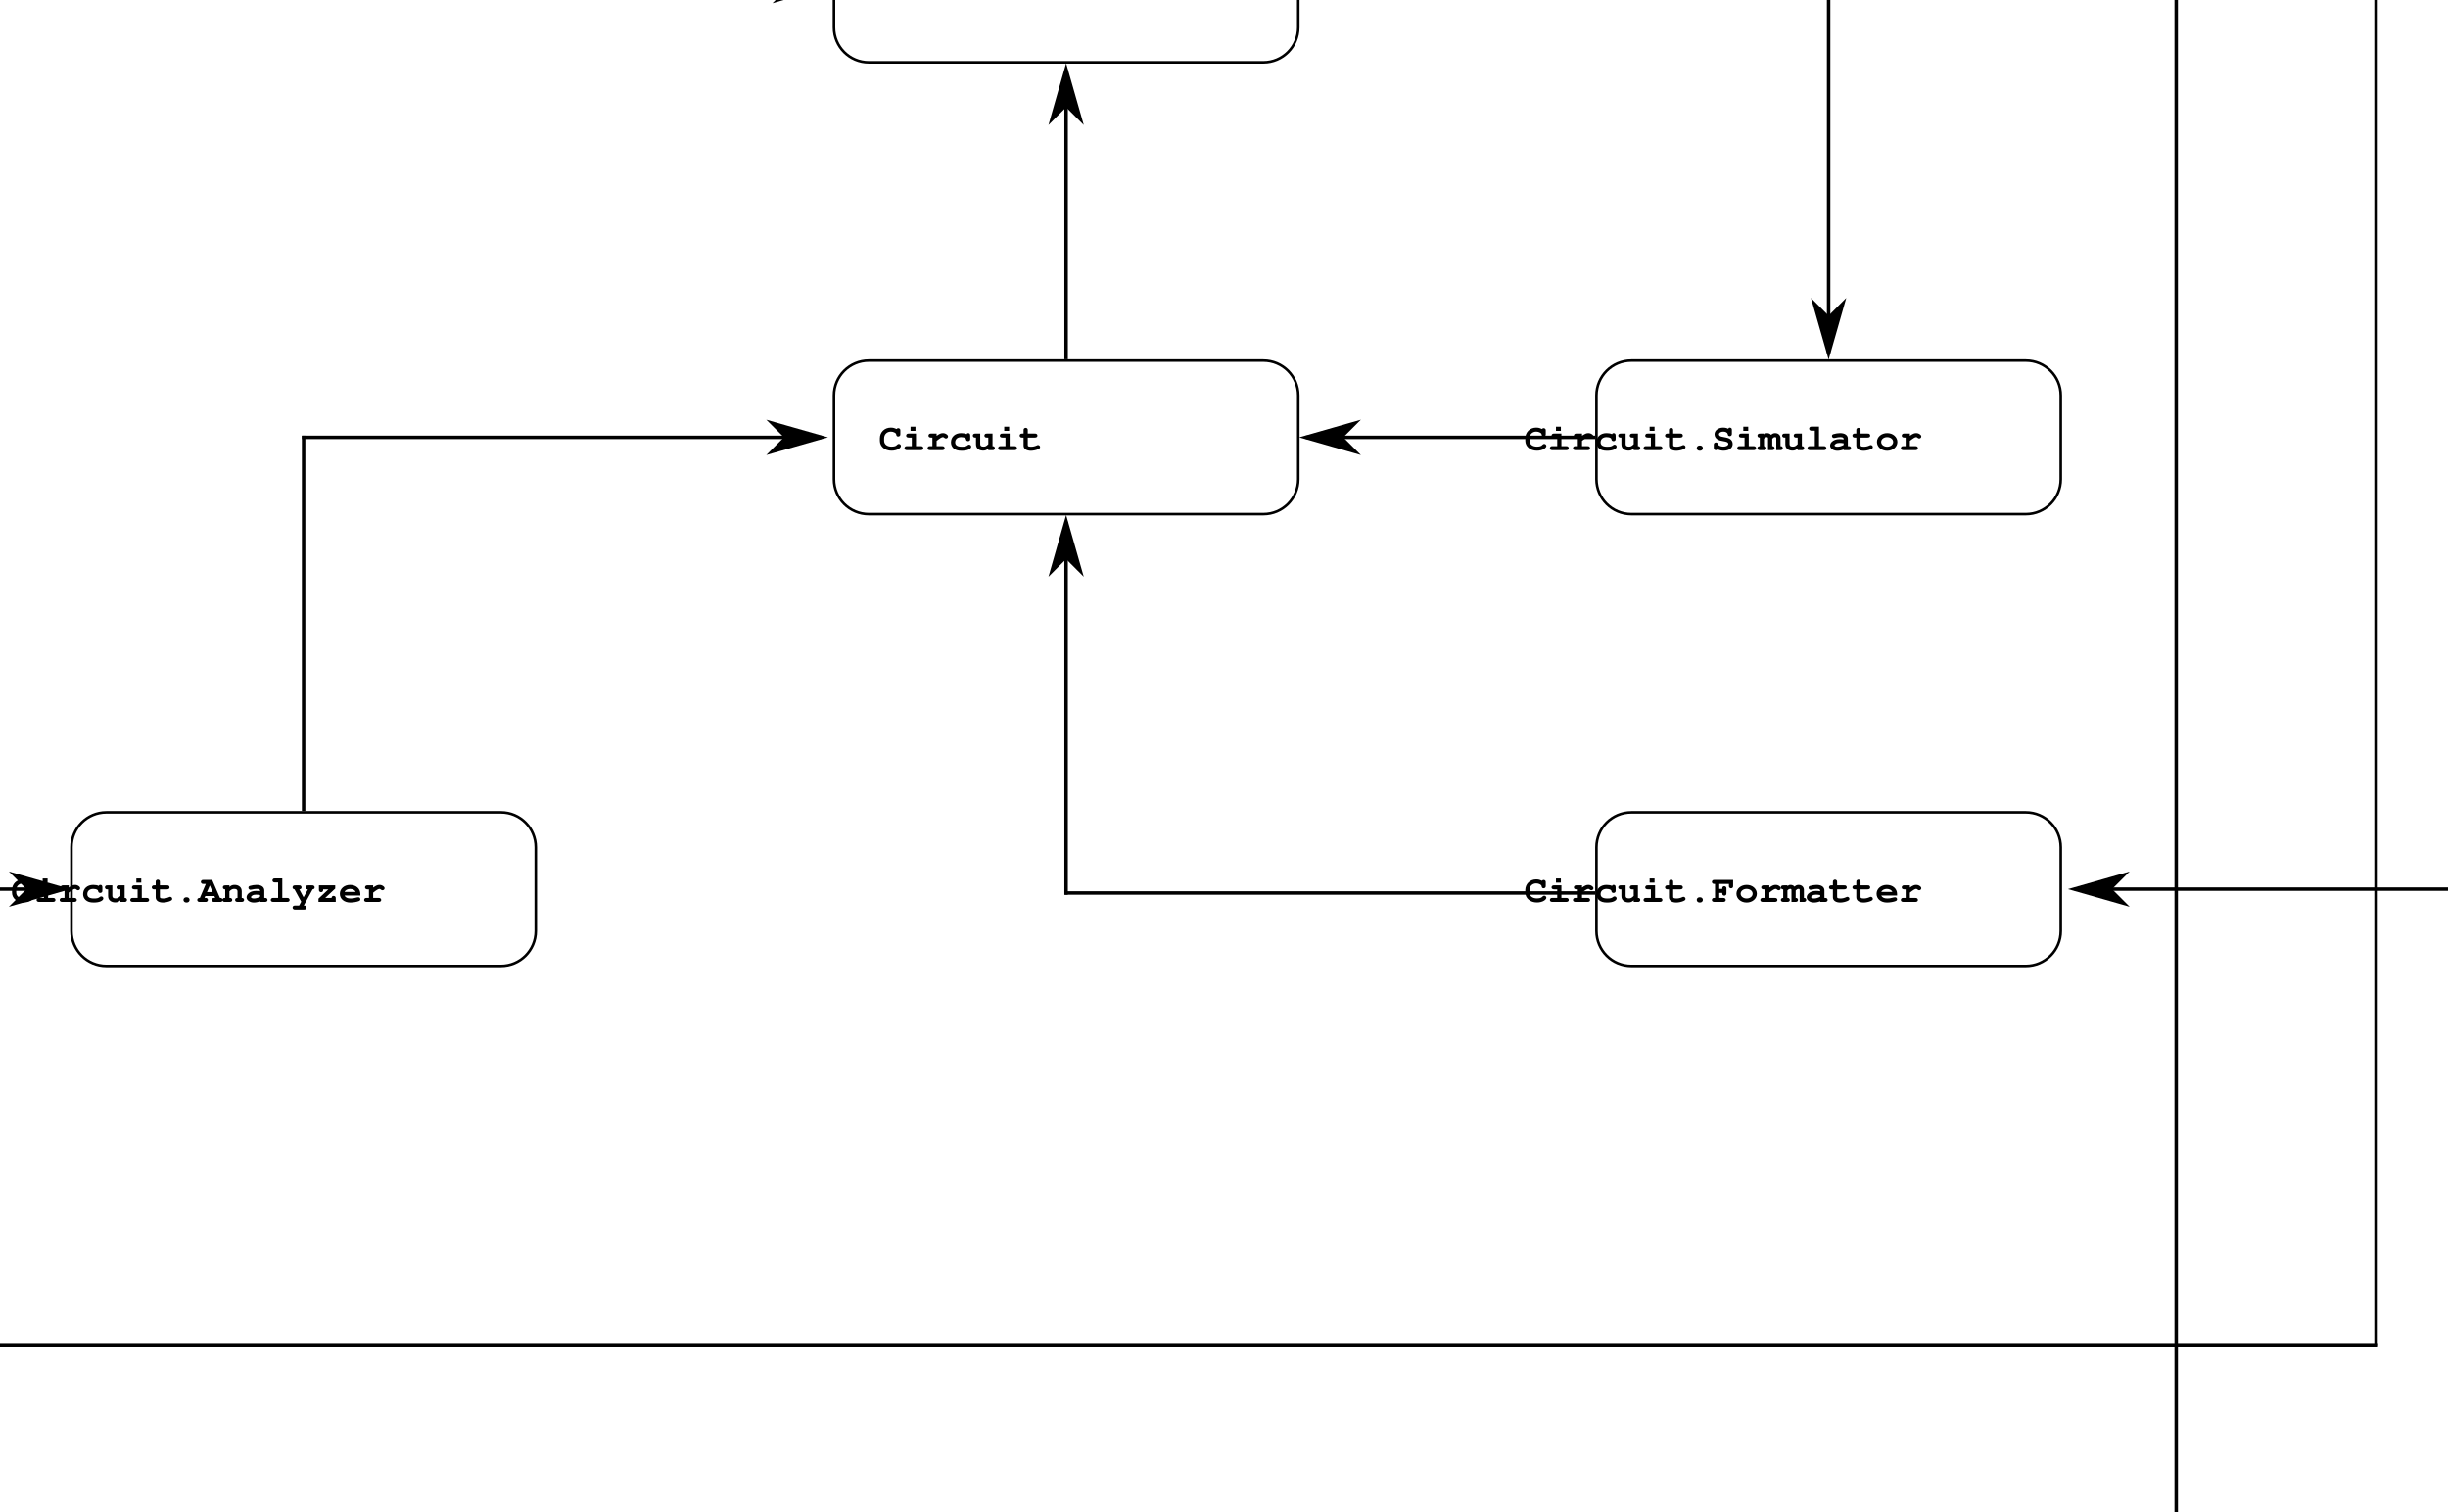
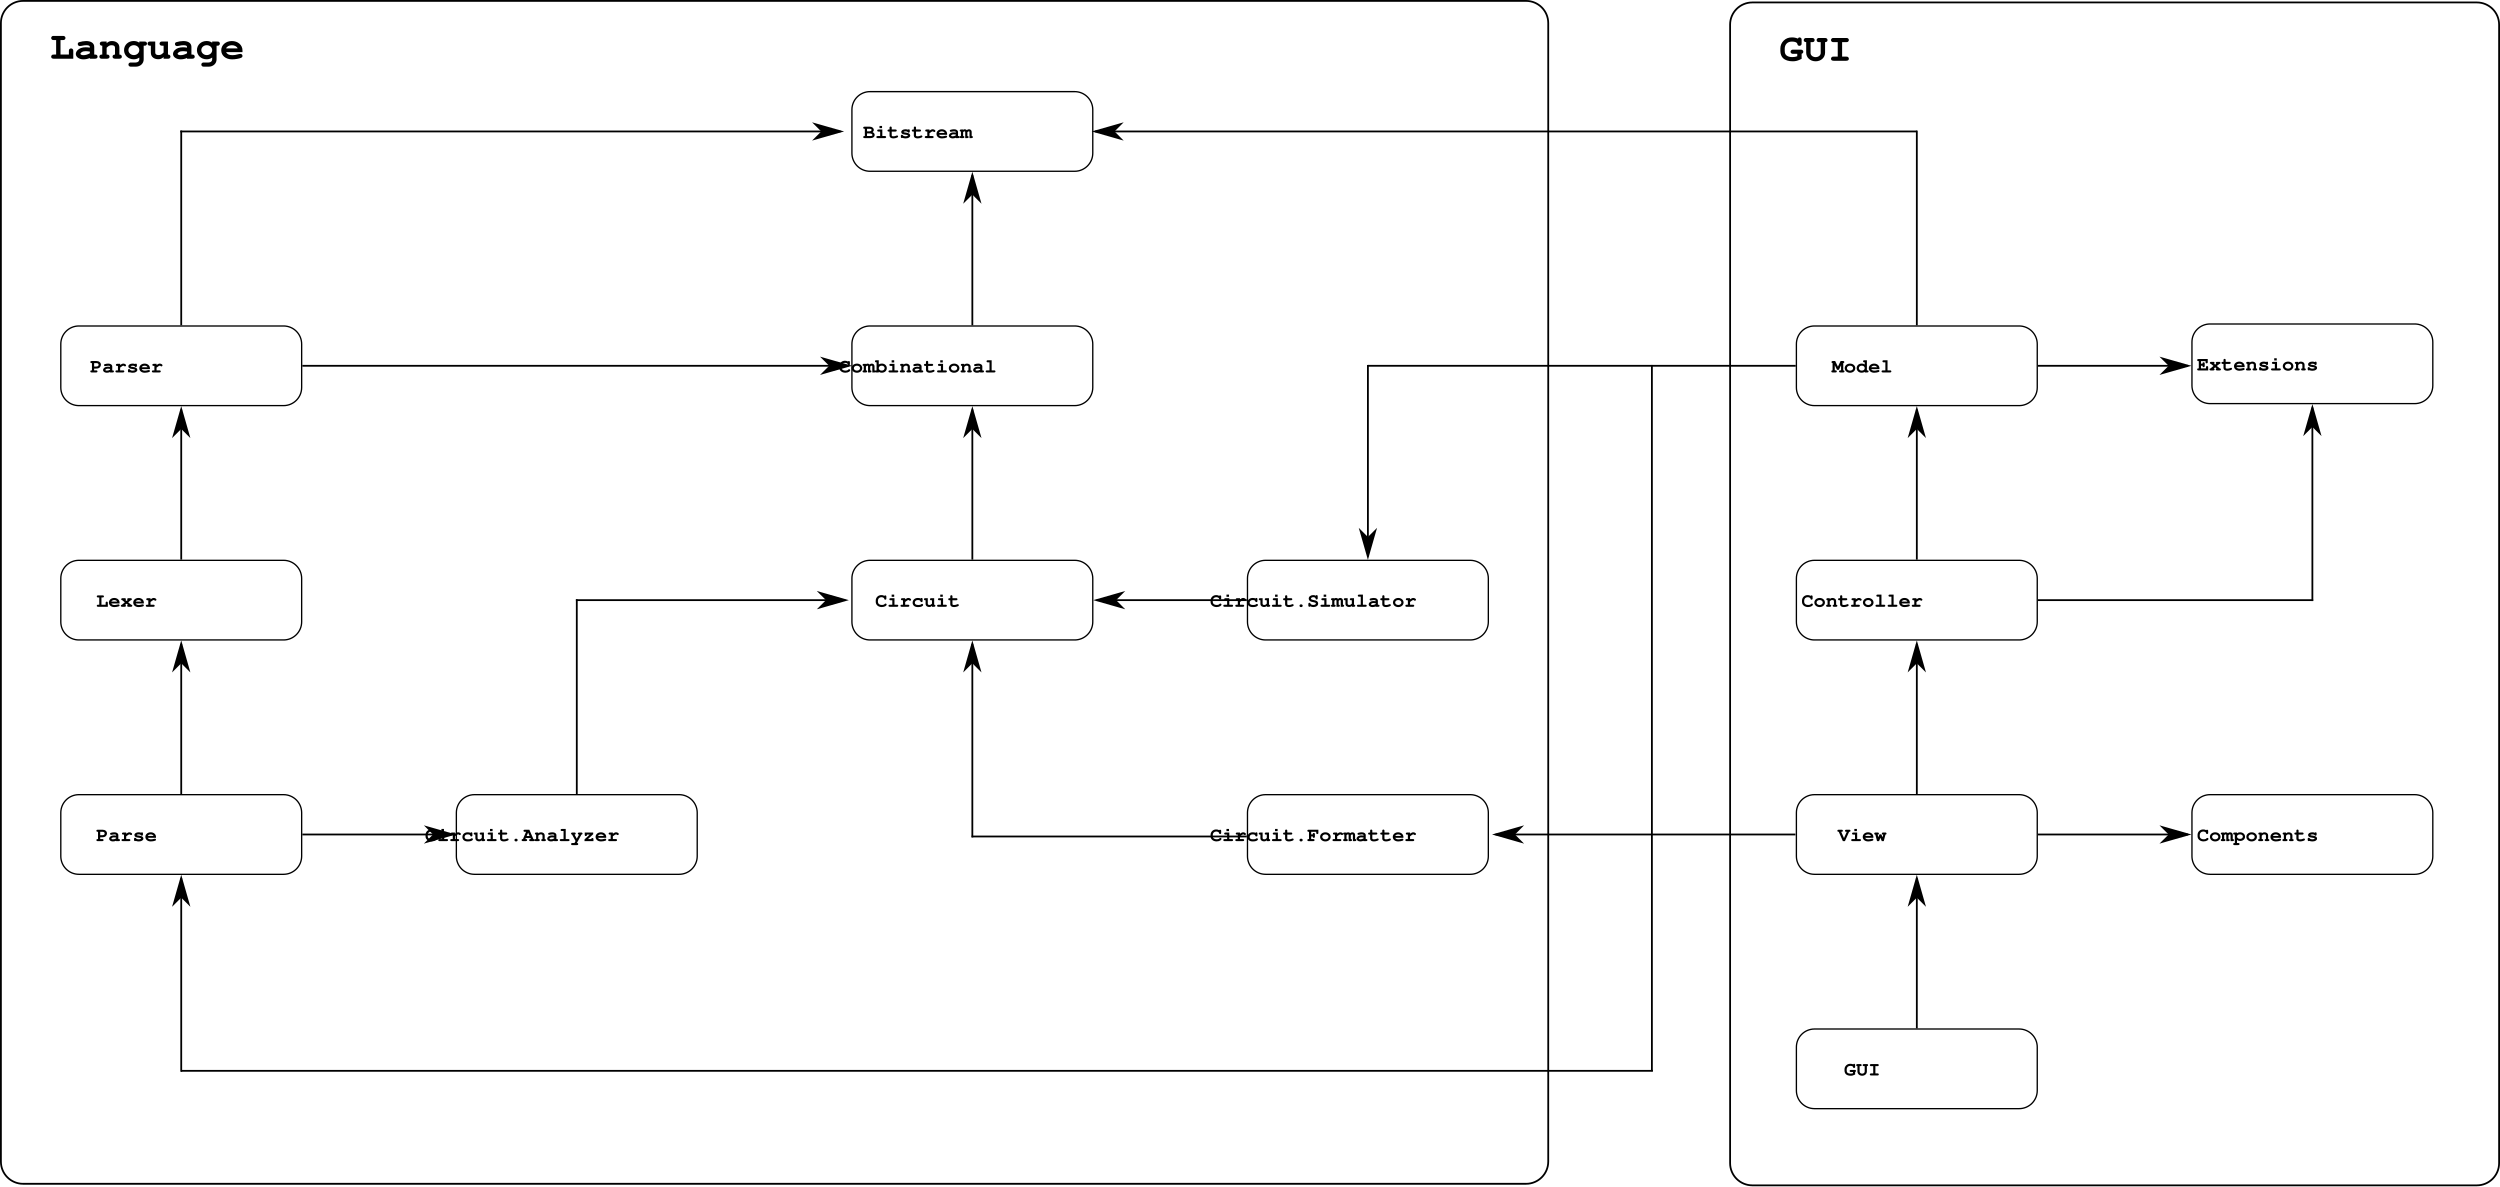
- <svg xmlns="http://www.w3.org/2000/svg" width="309.787mm" height="191.254mm" viewBox="0 0 1097.672 677.671" id="svg2" version="1.1">
+ <svg xmlns="http://www.w3.org/2000/svg" width="609.85mm" height="289.373mm" viewBox="0 0 2160.884 1025.337" id="svg2" version="1.1">
  <defs id="defs4">
    <marker orient="auto" refY="0" refX="0" id="marker14777" style="overflow:visible">
      <path id="path14779" d="M 0,0 5,-5 -12.5,0 5,5 0,0 Z" style="fill:#000000;fill-opacity:1;fill-rule:evenodd;stroke:#000000;stroke-width:1pt;stroke-opacity:1" transform="matrix(-0.8,0,0,-0.8,-10,0)" />
    </marker>
    <marker style="overflow:visible" id="marker14361" refX="0" refY="0" orient="auto">
      <path transform="matrix(-0.8,0,0,-0.8,-10,0)" style="fill:#000000;fill-opacity:1;fill-rule:evenodd;stroke:#000000;stroke-width:1pt;stroke-opacity:1" d="M 0,0 5,-5 -12.5,0 5,5 0,0 Z" id="path14363" />
    </marker>
    <marker style="overflow:visible" id="marker13727" refX="0" refY="0" orient="auto">
      <path transform="matrix(-0.8,0,0,-0.8,-10,0)" style="fill:#000000;fill-opacity:1;fill-rule:evenodd;stroke:#000000;stroke-width:1pt;stroke-opacity:1" d="M 0,0 5,-5 -12.5,0 5,5 0,0 Z" id="path13729" />
    </marker>
    <marker orient="auto" refY="0" refX="0" id="marker13368" style="overflow:visible">
      <path id="path13370" d="M 0,0 5,-5 -12.5,0 5,5 0,0 Z" style="fill:#000000;fill-opacity:1;fill-rule:evenodd;stroke:#000000;stroke-width:1pt;stroke-opacity:1" transform="matrix(-0.8,0,0,-0.8,-10,0)" />
    </marker>
    <marker style="overflow:visible" id="marker13120" refX="0" refY="0" orient="auto">
      <path transform="matrix(-0.8,0,0,-0.8,-10,0)" style="fill:#000000;fill-opacity:1;fill-rule:evenodd;stroke:#000000;stroke-width:1pt;stroke-opacity:1" d="M 0,0 5,-5 -12.5,0 5,5 0,0 Z" id="path13122" />
    </marker>
    <marker orient="auto" refY="0" refX="0" id="marker12654" style="overflow:visible">
      <path id="path12656" d="M 0,0 5,-5 -12.5,0 5,5 0,0 Z" style="fill:#000000;fill-opacity:1;fill-rule:evenodd;stroke:#000000;stroke-width:1pt;stroke-opacity:1" transform="matrix(-0.8,0,0,-0.8,-10,0)" />
    </marker>
    <marker style="overflow:visible" id="marker12146" refX="0" refY="0" orient="auto">
      <path transform="matrix(-0.8,0,0,-0.8,-10,0)" style="fill:#000000;fill-opacity:1;fill-rule:evenodd;stroke:#000000;stroke-width:1pt;stroke-opacity:1" d="M 0,0 5,-5 -12.5,0 5,5 0,0 Z" id="path12148" />
    </marker>
    <marker style="overflow:visible" id="marker11902" refX="0" refY="0" orient="auto">
      <path transform="matrix(-0.8,0,0,-0.8,-10,0)" style="fill:#000000;fill-opacity:1;fill-rule:evenodd;stroke:#000000;stroke-width:1pt;stroke-opacity:1" d="M 0,0 5,-5 -12.5,0 5,5 0,0 Z" id="path11904" />
    </marker>
    <marker style="overflow:visible" id="marker11672" refX="0" refY="0" orient="auto">
      <path transform="matrix(-0.8,0,0,-0.8,-10,0)" style="fill:#000000;fill-opacity:1;fill-rule:evenodd;stroke:#000000;stroke-width:1pt;stroke-opacity:1" d="M 0,0 5,-5 -12.5,0 5,5 0,0 Z" id="path11674" />
    </marker>
    <marker style="overflow:visible" id="marker11255" refX="0" refY="0" orient="auto">
      <path transform="matrix(-0.8,0,0,-0.8,-10,0)" style="fill:#000000;fill-opacity:1;fill-rule:evenodd;stroke:#000000;stroke-width:1pt;stroke-opacity:1" d="M 0,0 5,-5 -12.5,0 5,5 0,0 Z" id="path11257" />
    </marker>
    <marker style="overflow:visible" id="marker10701" refX="0" refY="0" orient="auto">
      <path transform="matrix(-0.8,0,0,-0.8,-10,0)" style="fill:#000000;fill-opacity:1;fill-rule:evenodd;stroke:#000000;stroke-width:1pt;stroke-opacity:1" d="M 0,0 5,-5 -12.5,0 5,5 0,0 Z" id="path10703" />
    </marker>
    <marker style="overflow:visible" id="marker10479" refX="0" refY="0" orient="auto">
      <path transform="matrix(-0.8,0,0,-0.8,-10,0)" style="fill:#000000;fill-opacity:1;fill-rule:evenodd;stroke:#000000;stroke-width:1pt;stroke-opacity:1" d="M 0,0 5,-5 -12.5,0 5,5 0,0 Z" id="path10481" />
    </marker>
    <marker style="overflow:visible" id="marker9838" refX="0" refY="0" orient="auto">
      <path transform="matrix(-0.8,0,0,-0.8,-10,0)" style="fill:#000000;fill-opacity:1;fill-rule:evenodd;stroke:#000000;stroke-width:1pt;stroke-opacity:1" d="M 0,0 5,-5 -12.5,0 5,5 0,0 Z" id="path9840" />
    </marker>
    <marker style="overflow:visible" id="marker9084" refX="0" refY="0" orient="auto">
      <path transform="matrix(-0.8,0,0,-0.8,-10,0)" style="fill:#000000;fill-opacity:1;fill-rule:evenodd;stroke:#000000;stroke-width:1pt;stroke-opacity:1" d="M 0,0 5,-5 -12.5,0 5,5 0,0 Z" id="path9086" />
    </marker>
    <marker orient="auto" refY="0" refX="0" id="marker8776" style="overflow:visible">
      <path id="path8778" d="M 0,0 5,-5 -12.5,0 5,5 0,0 Z" style="fill:#000000;fill-opacity:1;fill-rule:evenodd;stroke:#000000;stroke-width:1pt;stroke-opacity:1" transform="matrix(-0.8,0,0,-0.8,-10,0)" />
    </marker>
    <marker orient="auto" refY="0" refX="0" id="marker8670" style="overflow:visible">
      <path id="path8672" d="M 0,0 5,-5 -12.5,0 5,5 0,0 Z" style="fill:#000000;fill-opacity:1;fill-rule:evenodd;stroke:#000000;stroke-width:1pt;stroke-opacity:1" transform="matrix(-0.8,0,0,-0.8,-10,0)" />
    </marker>
    <marker style="overflow:visible" id="marker8385" refX="0" refY="0" orient="auto">
      <path transform="matrix(-0.8,0,0,-0.8,-10,0)" style="fill:#000000;fill-opacity:1;fill-rule:evenodd;stroke:#000000;stroke-width:1pt;stroke-opacity:1" d="M 0,0 5,-5 -12.5,0 5,5 0,0 Z" id="path8387" />
    </marker>
    <marker style="overflow:visible" id="marker8252" refX="0" refY="0" orient="auto">
      <path transform="matrix(-0.8,0,0,-0.8,-10,0)" style="fill:#000000;fill-opacity:1;fill-rule:evenodd;stroke:#000000;stroke-width:1pt;stroke-opacity:1" d="M 0,0 5,-5 -12.5,0 5,5 0,0 Z" id="path8254" />
    </marker>
    <marker orient="auto" refY="0" refX="0" id="marker8070" style="overflow:visible">
      <path id="path8072" d="M 0,0 5,-5 -12.5,0 5,5 0,0 Z" style="fill:#000000;fill-opacity:1;fill-rule:evenodd;stroke:#000000;stroke-width:1pt;stroke-opacity:1" transform="matrix(-0.8,0,0,-0.8,-10,0)" />
    </marker>
    <marker style="overflow:visible" id="marker7488" refX="0" refY="0" orient="auto">
      <path transform="matrix(-0.8,0,0,-0.8,-10,0)" style="fill:#000000;fill-opacity:1;fill-rule:evenodd;stroke:#000000;stroke-width:1pt;stroke-opacity:1" d="M 0,0 5,-5 -12.5,0 5,5 0,0 Z" id="path7490" />
    </marker>
    <marker orient="auto" refY="0" refX="0" id="marker7030" style="overflow:visible">
      <path id="path7032" d="M 0,0 5,-5 -12.5,0 5,5 0,0 Z" style="fill:#000000;fill-opacity:1;fill-rule:evenodd;stroke:#000000;stroke-width:1pt;stroke-opacity:1" transform="matrix(-0.8,0,0,-0.8,-10,0)" />
    </marker>
    <marker orient="auto" refY="0" refX="0" id="marker6507" style="overflow:visible">
      <path id="path6509" d="M 0,0 5,-5 -12.5,0 5,5 0,0 Z" style="fill:#000000;fill-opacity:1;fill-rule:evenodd;stroke:#000000;stroke-width:1pt;stroke-opacity:1" transform="matrix(-0.8,0,0,-0.8,-10,0)" />
    </marker>
    <marker style="overflow:visible" id="marker6265" refX="0" refY="0" orient="auto">
      <path transform="matrix(-0.8,0,0,-0.8,-10,0)" style="fill:#000000;fill-opacity:1;fill-rule:evenodd;stroke:#000000;stroke-width:1pt;stroke-opacity:1" d="M 0,0 5,-5 -12.5,0 5,5 0,0 Z" id="path6267" />
    </marker>
    <marker orient="auto" refY="0" refX="0" id="marker6121" style="overflow:visible">
      <path id="path6123" d="M 0,0 5,-5 -12.5,0 5,5 0,0 Z" style="fill:#000000;fill-opacity:1;fill-rule:evenodd;stroke:#000000;stroke-width:1pt;stroke-opacity:1" transform="matrix(-0.8,0,0,-0.8,-10,0)" />
    </marker>
    <marker orient="auto" refY="0" refX="0" id="marker5588" style="overflow:visible">
      <path id="path5590" d="M 0,0 5,-5 -12.5,0 5,5 0,0 Z" style="fill:#000000;fill-opacity:1;fill-rule:evenodd;stroke:#000000;stroke-width:1pt;stroke-opacity:1" transform="matrix(-0.8,0,0,-0.8,-10,0)" />
    </marker>
    <marker orient="auto" refY="0" refX="0" id="marker5474" style="overflow:visible">
      <path id="path5476" d="M 0,0 5,-5 -12.5,0 5,5 0,0 Z" style="fill:#000000;fill-opacity:1;fill-rule:evenodd;stroke:#000000;stroke-width:1pt;stroke-opacity:1" transform="matrix(-0.8,0,0,-0.8,-10,0)" />
    </marker>
    <marker orient="auto" refY="0" refX="0" id="marker8838" style="overflow:visible">
      <path id="path8840" d="M 0,0 5,-5 -12.5,0 5,5 0,0 Z" style="fill:#000000;fill-opacity:1;fill-rule:evenodd;stroke:#000000;stroke-width:1pt;stroke-opacity:1" transform="matrix(-0.8,0,0,-0.8,-10,0)" />
    </marker>
    <marker orient="auto" refY="0" refX="0" id="marker8406" style="overflow:visible">
      <path id="path8408" d="M 0,0 5,-5 -12.5,0 5,5 0,0 Z" style="fill:#000000;fill-opacity:1;fill-rule:evenodd;stroke:#000000;stroke-width:1pt;stroke-opacity:1" transform="matrix(-0.8,0,0,-0.8,-10,0)" />
    </marker>
    <marker style="overflow:visible" id="marker7988" refX="0" refY="0" orient="auto">
      <path transform="matrix(-0.8,0,0,-0.8,-10,0)" style="fill:#000000;fill-opacity:1;fill-rule:evenodd;stroke:#000000;stroke-width:1pt;stroke-opacity:1" d="M 0,0 5,-5 -12.5,0 5,5 0,0 Z" id="path7990" />
    </marker>
    <marker style="overflow:visible" id="marker6956" refX="0" refY="0" orient="auto">
      <path transform="matrix(-0.8,0,0,-0.8,-10,0)" style="fill:#000000;fill-opacity:1;fill-rule:evenodd;stroke:#000000;stroke-width:1pt;stroke-opacity:1" d="M 0,0 5,-5 -12.5,0 5,5 0,0 Z" id="path6958" />
    </marker>
    <marker orient="auto" refY="0" refX="0" id="marker6446" style="overflow:visible">
      <path id="path6448" d="M 0,0 5,-5 -12.5,0 5,5 0,0 Z" style="fill:#000000;fill-opacity:1;fill-rule:evenodd;stroke:#000000;stroke-width:1pt;stroke-opacity:1" transform="matrix(-0.8,0,0,-0.8,-10,0)" />
    </marker>
    <marker style="overflow:visible" id="marker6230" refX="0" refY="0" orient="auto">
      <path transform="matrix(-0.8,0,0,-0.8,-10,0)" style="fill:#000000;fill-opacity:1;fill-rule:evenodd;stroke:#000000;stroke-width:1pt;stroke-opacity:1" d="M 0,0 5,-5 -12.5,0 5,5 0,0 Z" id="path6232" />
    </marker>
    <marker style="overflow:visible" id="marker6008" refX="0" refY="0" orient="auto">
      <path transform="matrix(-0.8,0,0,-0.8,-10,0)" style="fill:#000000;fill-opacity:1;fill-rule:evenodd;stroke:#000000;stroke-width:1pt;stroke-opacity:1" d="M 0,0 5,-5 -12.5,0 5,5 0,0 Z" id="path6010" />
    </marker>
    <marker style="overflow:visible" id="marker4917" refX="0" refY="0" orient="auto">
      <path transform="matrix(-0.8,0,0,-0.8,-10,0)" style="fill:#000000;fill-opacity:1;fill-rule:evenodd;stroke:#000000;stroke-width:1pt;stroke-opacity:1" d="M 0,0 5,-5 -12.5,0 5,5 0,0 Z" id="path4919" />
    </marker>
  </defs>
-   <g id="layer1" transform="translate(-498.4193,-38.34692)">
+   <g id="layer1" transform="translate(-136.0057,284.2963)">
    <flowRoot xml:space="preserve" id="flowRoot5325" style="font-style:normal;font-variant:normal;font-weight:bold;font-stretch:normal;font-size:22.5px;line-height:125%;font-family:Courier;-inkscape-font-specification:'Courier, Bold';text-align:start;letter-spacing:0px;word-spacing:0px;writing-mode:lr-tb;text-anchor:start;fill:#000000;fill-opacity:1;stroke:none;stroke-width:1px;stroke-linecap:butt;stroke-linejoin:miter;stroke-opacity:1">
      <flowRegion id="flowRegion5327">
        <rect id="rect5329" width="60.609" height="29.294" x="689.934" y="-6.278" />
      </flowRegion>
      <flowPara id="flowPara5331" />
    </flowRoot>
    <path style="fill:none;fill-rule:evenodd;stroke:#000000;stroke-width:1.558px;stroke-linecap:butt;stroke-linejoin:miter;stroke-opacity:1;marker-end:url(#marker6230)" d="m 397.325,436.996 129.721,0" id="path6228" />
    <g transform="translate(-299.966,363.649)" id="g4960">
      <text xml:space="preserve" style="font-style:normal;font-variant:normal;font-weight:bold;font-stretch:normal;font-size:22.5px;line-height:125%;font-family:Courier;-inkscape-font-specification:'Courier, Bold';text-align:center;letter-spacing:0px;word-spacing:0px;writing-mode:lr-tb;text-anchor:middle;fill:#000000;fill-opacity:1;stroke:none;stroke-width:1px;stroke-linecap:butt;stroke-linejoin:miter;stroke-opacity:1" x="934.521" y="79.093" id="text4964">
        <tspan style="font-size:17.5px" id="tspan4966" x="934.521" y="79.093">Circuit.Analyzer</tspan>
      </text>
      <rect ry="15.645" y="38.927" x="830.428" height="68.839" width="208.184" id="rect4968" style="opacity:1;fill:none;fill-opacity:1;stroke:#000000;stroke-width:1.161;stroke-linecap:round;stroke-linejoin:miter;stroke-miterlimit:4;stroke-dasharray:none;stroke-dashoffset:0;stroke-opacity:1" />
    </g>
    <g transform="translate(383.8388,363.649)" id="g5076">
      <text xml:space="preserve" style="font-style:normal;font-variant:normal;font-weight:bold;font-stretch:normal;font-size:22.5px;line-height:125%;font-family:Courier;-inkscape-font-specification:'Courier, Bold';text-align:center;letter-spacing:0px;word-spacing:0px;writing-mode:lr-tb;text-anchor:middle;fill:#000000;fill-opacity:1;stroke:none;stroke-width:1px;stroke-linecap:butt;stroke-linejoin:miter;stroke-opacity:1" x="934.521" y="79.093" id="text5078">
        <tspan style="font-size:17.5px" id="tspan5080" x="934.521" y="79.093">Circuit.Formatter</tspan>
      </text>
      <rect ry="15.645" y="38.927" x="830.428" height="68.839" width="208.184" id="rect5082" style="opacity:1;fill:none;fill-opacity:1;stroke:#000000;stroke-width:1.161;stroke-linecap:round;stroke-linejoin:miter;stroke-miterlimit:4;stroke-dasharray:none;stroke-dashoffset:0;stroke-opacity:1" />
    </g>
    <g id="g6037" transform="translate(-3.237507,-33.19381)">
      <path id="path5472" d="m 637.792,435.19 0,-168.304" style="fill:none;fill-rule:evenodd;stroke:#000000;stroke-width:1.558;stroke-linecap:butt;stroke-linejoin:miter;stroke-miterlimit:4;stroke-dasharray:none;stroke-opacity:1" />
      <path style="fill:none;fill-rule:evenodd;stroke:#000000;stroke-width:1.558px;stroke-linecap:butt;stroke-linejoin:miter;stroke-opacity:1;marker-end:url(#marker5588)" d="m 637.03,267.633 232.894,0" id="path5586" />
    </g>
    <g transform="translate(41.93637,161.0919)" id="g5416">
      <text xml:space="preserve" style="font-style:normal;font-variant:normal;font-weight:bold;font-stretch:normal;font-size:22.5px;line-height:125%;font-family:Courier;-inkscape-font-specification:'Courier, Bold';text-align:center;letter-spacing:0px;word-spacing:0px;writing-mode:lr-tb;text-anchor:middle;fill:#000000;fill-opacity:1;stroke:none;stroke-width:1px;stroke-linecap:butt;stroke-linejoin:miter;stroke-opacity:1" x="934.521" y="79.093" id="text5418">
        <tspan style="font-size:17.5px" id="tspan5420" x="934.521" y="79.093">Circuit</tspan>
      </text>
      <rect ry="15.645" y="38.927" x="830.428" height="68.839" width="208.184" id="rect5422" style="opacity:1;fill:none;fill-opacity:1;stroke:#000000;stroke-width:1.161;stroke-linecap:round;stroke-linejoin:miter;stroke-miterlimit:4;stroke-dasharray:none;stroke-dashoffset:0;stroke-opacity:1" />
    </g>
    <g id="g6095" transform="translate(41.93637,-41.46521)">
      <text id="text6097" y="79.093" x="934.521" style="font-style:normal;font-variant:normal;font-weight:bold;font-stretch:normal;font-size:22.5px;line-height:125%;font-family:Courier;-inkscape-font-specification:'Courier, Bold';text-align:center;letter-spacing:0px;word-spacing:0px;writing-mode:lr-tb;text-anchor:middle;fill:#000000;fill-opacity:1;stroke:none;stroke-width:1px;stroke-linecap:butt;stroke-linejoin:miter;stroke-opacity:1" xml:space="preserve">
        <tspan y="79.093" x="934.521" id="tspan6099" style="font-size:17.5px">Combinational</tspan>
      </text>
      <rect style="opacity:1;fill:none;fill-opacity:1;stroke:#000000;stroke-width:1.161;stroke-linecap:round;stroke-linejoin:miter;stroke-miterlimit:4;stroke-dasharray:none;stroke-dashoffset:0;stroke-opacity:1" id="rect6101" width="208.184" height="68.839" x="830.428" y="38.927" ry="15.645" />
    </g>
    <g transform="translate(41.93637,-244.0223)" id="g6105">
      <text xml:space="preserve" style="font-style:normal;font-variant:normal;font-weight:bold;font-stretch:normal;font-size:22.5px;line-height:125%;font-family:Courier;-inkscape-font-specification:'Courier, Bold';text-align:center;letter-spacing:0px;word-spacing:0px;writing-mode:lr-tb;text-anchor:middle;fill:#000000;fill-opacity:1;stroke:none;stroke-width:1px;stroke-linecap:butt;stroke-linejoin:miter;stroke-opacity:1" x="934.521" y="79.093" id="text6107">
        <tspan style="font-size:17.5px" id="tspan6109" x="934.521" y="79.093">Bitstream</tspan>
      </text>
      <rect ry="15.645" y="38.927" x="830.428" height="68.839" width="208.184" id="rect6111" style="opacity:1;fill:none;fill-opacity:1;stroke:#000000;stroke-width:1.161;stroke-linecap:round;stroke-linejoin:miter;stroke-miterlimit:4;stroke-dasharray:none;stroke-dashoffset:0;stroke-opacity:1" />
    </g>
    <path style="fill:none;fill-rule:evenodd;stroke:#000000;stroke-width:1.558px;stroke-linecap:butt;stroke-linejoin:miter;stroke-opacity:1;marker-end:url(#marker6121)" d="m 976.457,199.439 0,-129.721" id="path6119" />
    <path id="path6263" d="m 976.457,-3.118 0,-129.721" style="fill:none;fill-rule:evenodd;stroke:#000000;stroke-width:1.558px;stroke-linecap:butt;stroke-linejoin:miter;stroke-opacity:1;marker-end:url(#marker6265)" />
    <g id="g6479" transform="translate(-641.8685,363.649)">
      <text id="text6481" y="79.093" x="934.521" style="font-style:normal;font-variant:normal;font-weight:bold;font-stretch:normal;font-size:22.5px;line-height:125%;font-family:Courier;-inkscape-font-specification:'Courier, Bold';text-align:center;letter-spacing:0px;word-spacing:0px;writing-mode:lr-tb;text-anchor:middle;fill:#000000;fill-opacity:1;stroke:none;stroke-width:1px;stroke-linecap:butt;stroke-linejoin:miter;stroke-opacity:1" xml:space="preserve">
        <tspan y="79.093" x="934.521" id="tspan6483" style="font-size:17.5px">Parse</tspan>
      </text>
      <rect style="opacity:1;fill:none;fill-opacity:1;stroke:#000000;stroke-width:1.161;stroke-linecap:round;stroke-linejoin:miter;stroke-miterlimit:4;stroke-dasharray:none;stroke-dashoffset:0;stroke-opacity:1" id="rect6485" width="208.184" height="68.839" x="830.428" y="38.927" ry="15.645" />
    </g>
    <g transform="translate(-641.8685,161.0919)" id="g6487">
      <text xml:space="preserve" style="font-style:normal;font-variant:normal;font-weight:bold;font-stretch:normal;font-size:22.5px;line-height:125%;font-family:Courier;-inkscape-font-specification:'Courier, Bold';text-align:center;letter-spacing:0px;word-spacing:0px;writing-mode:lr-tb;text-anchor:middle;fill:#000000;fill-opacity:1;stroke:none;stroke-width:1px;stroke-linecap:butt;stroke-linejoin:miter;stroke-opacity:1" x="934.521" y="79.093" id="text6489">
        <tspan style="font-size:17.5px" id="tspan6491" x="934.521" y="79.093">Lexer</tspan>
      </text>
      <rect ry="15.645" y="38.927" x="830.428" height="68.839" width="208.184" id="rect6493" style="opacity:1;fill:none;fill-opacity:1;stroke:#000000;stroke-width:1.161;stroke-linecap:round;stroke-linejoin:miter;stroke-miterlimit:4;stroke-dasharray:none;stroke-dashoffset:0;stroke-opacity:1" />
    </g>
    <g id="g6495" transform="translate(-641.8685,-41.4652)">
      <text id="text6497" y="79.093" x="934.521" style="font-style:normal;font-variant:normal;font-weight:bold;font-stretch:normal;font-size:22.5px;line-height:125%;font-family:Courier;-inkscape-font-specification:'Courier, Bold';text-align:center;letter-spacing:0px;word-spacing:0px;writing-mode:lr-tb;text-anchor:middle;fill:#000000;fill-opacity:1;stroke:none;stroke-width:1px;stroke-linecap:butt;stroke-linejoin:miter;stroke-opacity:1" xml:space="preserve">
        <tspan y="79.093" x="934.521" id="tspan6499" style="font-size:17.5px">Parser</tspan>
      </text>
      <rect style="opacity:1;fill:none;fill-opacity:1;stroke:#000000;stroke-width:1.161;stroke-linecap:round;stroke-linejoin:miter;stroke-miterlimit:4;stroke-dasharray:none;stroke-dashoffset:0;stroke-opacity:1" id="rect6501" width="208.184" height="68.839" x="830.428" y="38.927" ry="15.645" />
    </g>
    <path id="path6503" d="m 292.652,401.996 0,-129.721" style="fill:none;fill-rule:evenodd;stroke:#000000;stroke-width:1.558px;stroke-linecap:butt;stroke-linejoin:miter;stroke-opacity:1;marker-end:url(#marker6121)" />
    <path style="fill:none;fill-rule:evenodd;stroke:#000000;stroke-width:1.558px;stroke-linecap:butt;stroke-linejoin:miter;stroke-opacity:1;marker-end:url(#marker6507)" d="m 292.652,199.439 0,-129.721" id="path6505" />
    <path id="path7028" d="m 397.325,31.882 472.132,0" style="fill:none;fill-rule:evenodd;stroke:#000000;stroke-width:1.558px;stroke-linecap:butt;stroke-linejoin:miter;stroke-opacity:1;marker-end:url(#marker7030)" />
    <g id="g7948" transform="translate(-3.237507,-33.19381)">
      <path style="fill:none;fill-rule:evenodd;stroke:#000000;stroke-width:1.558;stroke-linecap:butt;stroke-linejoin:miter;stroke-miterlimit:4;stroke-dasharray:none;stroke-opacity:1" d="m 295.89,30.076 0,-168.304" id="path7482" />
      <path id="path7484" d="m 295.093,-137.482 570.735,0" style="fill:none;fill-rule:evenodd;stroke:#000000;stroke-width:1.558px;stroke-linecap:butt;stroke-linejoin:miter;stroke-opacity:1;marker-end:url(#marker7488)" />
    </g>
    <rect style="opacity:1;fill:none;fill-opacity:1;stroke:#000000;stroke-width:1.558;stroke-linecap:round;stroke-linejoin:miter;stroke-miterlimit:4;stroke-dasharray:none;stroke-dashoffset:0;stroke-opacity:1" id="rect6959" width="1337.442" height="1022.442" x="136.785" y="-283.517" ry="19.171" />
    <text xml:space="preserve" style="font-style:normal;font-variant:normal;font-weight:bold;font-stretch:normal;font-size:30px;line-height:125%;font-family:Courier;-inkscape-font-specification:'Courier, Bold';text-align:start;letter-spacing:0px;word-spacing:0px;writing-mode:lr-tb;text-anchor:start;fill:#000000;fill-opacity:1;stroke:none;stroke-width:1px;stroke-linecap:butt;stroke-linejoin:miter;stroke-opacity:1" x="179.211" y="-233.525" id="text6961">
      <tspan id="tspan6963" x="179.211" y="-233.525" style="font-size:35px">Language</tspan>
    </text>
    <g id="g10653" transform="matrix(-1,0,0,1,3096.642,204.2857)">
      <path style="fill:none;fill-rule:evenodd;stroke:#000000;stroke-width:1.558;stroke-linecap:butt;stroke-linejoin:miter;stroke-miterlimit:4;stroke-dasharray:none;stroke-opacity:1;marker-end:url(#marker9084)" d="m 2120.186,235.221 0,-167.233" id="path10655" />
      <path id="path10657" d="m 2120.849,234.439 -237.894,0" style="fill:none;fill-rule:evenodd;stroke:#000000;stroke-width:1.558px;stroke-linecap:butt;stroke-linejoin:miter;stroke-opacity:1" />
    </g>
    <g id="g10685" transform="translate(383.8388,161.0919)">
      <text id="text10687" y="79.093" x="934.521" style="font-style:normal;font-variant:normal;font-weight:bold;font-stretch:normal;font-size:22.5px;line-height:125%;font-family:Courier;-inkscape-font-specification:'Courier, Bold';text-align:center;letter-spacing:0px;word-spacing:0px;writing-mode:lr-tb;text-anchor:middle;fill:#000000;fill-opacity:1;stroke:none;stroke-width:1px;stroke-linecap:butt;stroke-linejoin:miter;stroke-opacity:1" xml:space="preserve">
        <tspan y="79.093" x="934.521" id="tspan10689" style="font-size:17.5px">Circuit.Simulator</tspan>
      </text>
      <rect style="opacity:1;fill:none;fill-opacity:1;stroke:#000000;stroke-width:1.161;stroke-linecap:round;stroke-linejoin:miter;stroke-miterlimit:4;stroke-dasharray:none;stroke-dashoffset:0;stroke-opacity:1" id="rect10691" width="208.184" height="68.839" x="830.428" y="38.927" ry="15.645" />
    </g>
    <path style="fill:none;fill-rule:evenodd;stroke:#000000;stroke-width:1.558px;stroke-linecap:butt;stroke-linejoin:miter;stroke-opacity:1;marker-end:url(#marker10701)" d="m 1213.687,234.439 -129.721,0" id="path10699" />
    <path style="fill:none;fill-rule:evenodd;stroke:#000000;stroke-width:1.558px;stroke-linecap:butt;stroke-linejoin:miter;stroke-opacity:1;marker-end:url(#marker11672)" d="m 1687.919,436.996 -259.221,0" id="path11670" />
    <g id="g12934">
      <path style="fill:none;fill-rule:evenodd;stroke:#000000;stroke-width:1.558;stroke-linecap:butt;stroke-linejoin:miter;stroke-miterlimit:4;stroke-dasharray:none;stroke-opacity:1;marker-end:url(#marker12654)" d="m 1318.359,31.156 0,165.447" id="path12410" />
      <path id="path12412" d="m 1318.33,31.882 369.816,0" style="fill:none;fill-rule:evenodd;stroke:#000000;stroke-width:1.558px;stroke-linecap:butt;stroke-linejoin:miter;stroke-opacity:1" />
    </g>
    <g id="g8028" transform="translate(858.2984,363.649)">
      <text id="text8030" y="79.093" x="934.521" style="font-style:normal;font-variant:normal;font-weight:bold;font-stretch:normal;font-size:22.5px;line-height:125%;font-family:Courier;-inkscape-font-specification:'Courier, Bold';text-align:center;letter-spacing:0px;word-spacing:0px;writing-mode:lr-tb;text-anchor:middle;fill:#000000;fill-opacity:1;stroke:none;stroke-width:1px;stroke-linecap:butt;stroke-linejoin:miter;stroke-opacity:1" xml:space="preserve">
        <tspan y="79.093" x="934.521" id="tspan8032" style="font-size:17.5px">View</tspan>
      </text>
      <rect style="opacity:1;fill:none;fill-opacity:1;stroke:#000000;stroke-width:1.161;stroke-linecap:round;stroke-linejoin:miter;stroke-miterlimit:4;stroke-dasharray:none;stroke-dashoffset:0;stroke-opacity:1" id="rect8034" width="208.184" height="68.839" x="830.428" y="38.927" ry="15.645" />
    </g>
    <g transform="translate(858.2984,161.0919)" id="g8036">
      <text xml:space="preserve" style="font-style:normal;font-variant:normal;font-weight:bold;font-stretch:normal;font-size:22.5px;line-height:125%;font-family:Courier;-inkscape-font-specification:'Courier, Bold';text-align:center;letter-spacing:0px;word-spacing:0px;writing-mode:lr-tb;text-anchor:middle;fill:#000000;fill-opacity:1;stroke:none;stroke-width:1px;stroke-linecap:butt;stroke-linejoin:miter;stroke-opacity:1" x="934.521" y="79.093" id="text8038">
        <tspan style="font-size:17.5px" id="tspan8040" x="934.521" y="79.093">Controller</tspan>
      </text>
      <rect ry="15.645" y="38.927" x="830.428" height="68.839" width="208.184" id="rect8042" style="opacity:1;fill:none;fill-opacity:1;stroke:#000000;stroke-width:1.161;stroke-linecap:round;stroke-linejoin:miter;stroke-miterlimit:4;stroke-dasharray:none;stroke-dashoffset:0;stroke-opacity:1" />
    </g>
    <g id="g8044" transform="translate(858.2984,-41.46519)">
      <text id="text8046" y="79.093" x="934.521" style="font-style:normal;font-variant:normal;font-weight:bold;font-stretch:normal;font-size:22.5px;line-height:125%;font-family:Courier;-inkscape-font-specification:'Courier, Bold';text-align:center;letter-spacing:0px;word-spacing:0px;writing-mode:lr-tb;text-anchor:middle;fill:#000000;fill-opacity:1;stroke:none;stroke-width:1px;stroke-linecap:butt;stroke-linejoin:miter;stroke-opacity:1" xml:space="preserve">
        <tspan y="79.093" x="934.521" id="tspan8048" style="font-size:17.5px">Model</tspan>
      </text>
      <rect style="opacity:1;fill:none;fill-opacity:1;stroke:#000000;stroke-width:1.161;stroke-linecap:round;stroke-linejoin:miter;stroke-miterlimit:4;stroke-dasharray:none;stroke-dashoffset:0;stroke-opacity:1" id="rect8050" width="208.184" height="68.839" x="830.428" y="38.927" ry="15.645" />
    </g>
    <path id="path8052" d="m 1792.819,401.996 0,-129.721" style="fill:none;fill-rule:evenodd;stroke:#000000;stroke-width:1.558px;stroke-linecap:butt;stroke-linejoin:miter;stroke-opacity:1;marker-end:url(#marker12146)" />
    <path style="fill:none;fill-rule:evenodd;stroke:#000000;stroke-width:1.558px;stroke-linecap:butt;stroke-linejoin:miter;stroke-opacity:1;marker-end:url(#marker8070)" d="m 1792.819,199.439 0,-129.721" id="path8054" />
    <g id="g8232" transform="translate(1200.201,-43.1938)">
      <text id="text8234" y="79.093" x="934.521" style="font-style:normal;font-variant:normal;font-weight:bold;font-stretch:normal;font-size:22.5px;line-height:125%;font-family:Courier;-inkscape-font-specification:'Courier, Bold';text-align:center;letter-spacing:0px;word-spacing:0px;writing-mode:lr-tb;text-anchor:middle;fill:#000000;fill-opacity:1;stroke:none;stroke-width:1px;stroke-linecap:butt;stroke-linejoin:miter;stroke-opacity:1" xml:space="preserve">
        <tspan y="79.093" x="934.521" id="tspan8236" style="font-size:17.5px">Extensions</tspan>
      </text>
      <rect style="opacity:1;fill:none;fill-opacity:1;stroke:#000000;stroke-width:1.161;stroke-linecap:round;stroke-linejoin:miter;stroke-miterlimit:4;stroke-dasharray:none;stroke-dashoffset:0;stroke-opacity:1" id="rect8238" width="208.184" height="68.839" x="830.428" y="38.927" ry="15.645" />
    </g>
    <path id="path8774" d="m 1897.492,31.882 129.721,0" style="fill:none;fill-rule:evenodd;stroke:#000000;stroke-width:1.558px;stroke-linecap:butt;stroke-linejoin:miter;stroke-opacity:1;marker-end:url(#marker8776)" />
    <g id="g9400" transform="translate(14.53577,0)">
      <path id="path9078" d="m 2120.186,235.221 0,-167.233" style="fill:none;fill-rule:evenodd;stroke:#000000;stroke-width:1.558;stroke-linecap:butt;stroke-linejoin:miter;stroke-miterlimit:4;stroke-dasharray:none;stroke-opacity:1;marker-end:url(#marker9084)" />
      <path style="fill:none;fill-rule:evenodd;stroke:#000000;stroke-width:1.558px;stroke-linecap:butt;stroke-linejoin:miter;stroke-opacity:1" d="m 2120.849,234.439 -237.894,0" id="path9080" />
    </g>
    <g transform="translate(1200.201,363.649)" id="g11886">
      <text xml:space="preserve" style="font-style:normal;font-variant:normal;font-weight:bold;font-stretch:normal;font-size:22.5px;line-height:125%;font-family:Courier;-inkscape-font-specification:'Courier, Bold';text-align:center;letter-spacing:0px;word-spacing:0px;writing-mode:lr-tb;text-anchor:middle;fill:#000000;fill-opacity:1;stroke:none;stroke-width:1px;stroke-linecap:butt;stroke-linejoin:miter;stroke-opacity:1" x="934.521" y="79.093" id="text11888">
        <tspan style="font-size:17.5px" id="tspan11890" x="934.521" y="79.093">Components</tspan>
      </text>
      <rect ry="15.645" y="38.927" x="830.428" height="68.839" width="208.184" id="rect11892" style="opacity:1;fill:none;fill-opacity:1;stroke:#000000;stroke-width:1.161;stroke-linecap:round;stroke-linejoin:miter;stroke-miterlimit:4;stroke-dasharray:none;stroke-dashoffset:0;stroke-opacity:1" />
    </g>
    <path style="fill:none;fill-rule:evenodd;stroke:#000000;stroke-width:1.558px;stroke-linecap:butt;stroke-linejoin:miter;stroke-opacity:1;marker-end:url(#marker13120)" d="m 1897.492,436.996 129.721,0" id="path13118" />
    <g transform="translate(858.2984,566.2061)" id="g13358">
      <text xml:space="preserve" style="font-style:normal;font-variant:normal;font-weight:bold;font-stretch:normal;font-size:22.5px;line-height:125%;font-family:Courier;-inkscape-font-specification:'Courier, Bold';text-align:center;letter-spacing:0px;word-spacing:0px;writing-mode:lr-tb;text-anchor:middle;fill:#000000;fill-opacity:1;stroke:none;stroke-width:1px;stroke-linecap:butt;stroke-linejoin:miter;stroke-opacity:1" x="934.521" y="79.093" id="text13360">
        <tspan style="font-size:17.5px" id="tspan13362" x="934.521" y="79.093">GUI</tspan>
      </text>
      <rect ry="15.645" y="38.927" x="830.428" height="68.839" width="208.184" id="rect13364" style="opacity:1;fill:none;fill-opacity:1;stroke:#000000;stroke-width:1.161;stroke-linecap:round;stroke-linejoin:miter;stroke-miterlimit:4;stroke-dasharray:none;stroke-dashoffset:0;stroke-opacity:1" />
    </g>
    <path style="fill:none;fill-rule:evenodd;stroke:#000000;stroke-width:1.558px;stroke-linecap:butt;stroke-linejoin:miter;stroke-opacity:1;marker-end:url(#marker13368)" d="m 1792.819,604.553 0,-129.721" id="path13366" />
    <g id="g13674" transform="matrix(1,0,0,0.9981913,-8.461815,1.338938)">
      <rect style="opacity:1;fill:none;fill-opacity:1;stroke:#000000;stroke-width:1.559;stroke-linecap:round;stroke-linejoin:miter;stroke-miterlimit:4;stroke-dasharray:none;stroke-dashoffset:0;stroke-opacity:1" id="rect13628" width="664.68" height="1024.295" x="1639.892" y="-284.033" ry="19.206" />
      <text xml:space="preserve" style="font-style:normal;font-variant:normal;font-weight:bold;font-stretch:normal;font-size:30px;line-height:125%;font-family:Courier;-inkscape-font-specification:'Courier, Bold';text-align:start;letter-spacing:0px;word-spacing:0px;writing-mode:lr-tb;text-anchor:start;fill:#000000;fill-opacity:1;stroke:none;stroke-width:1px;stroke-linecap:butt;stroke-linejoin:miter;stroke-opacity:1" x="1682.318" y="-233.525" id="text13630">
        <tspan id="tspan13632" x="1682.318" y="-233.525" style="font-size:35px">GUI</tspan>
      </text>
    </g>
    <g id="g14351">
      <path style="fill:none;fill-rule:evenodd;stroke:#000000;stroke-width:1.558;stroke-linecap:butt;stroke-linejoin:miter;stroke-miterlimit:4;stroke-dasharray:none;stroke-opacity:1" d="m 1792.819,-3.118 0,-168.304" id="path13721" />
      <path id="path13723" d="m 1792.853,-170.675 -710.247,0" style="fill:none;fill-rule:evenodd;stroke:#000000;stroke-width:1.558px;stroke-linecap:butt;stroke-linejoin:miter;stroke-opacity:1;marker-end:url(#marker13727)" />
    </g>
    <path style="fill:none;fill-rule:evenodd;stroke:#000000;stroke-width:1.558;stroke-linecap:butt;stroke-linejoin:miter;stroke-miterlimit:4;stroke-dasharray:none;stroke-opacity:1" d="m 1563.826,31.156 0,610.39" id="path14357" />
    <path id="path14765" d="m 292.652,642.064 0,-167.233" style="fill:none;fill-rule:evenodd;stroke:#000000;stroke-width:1.558;stroke-linecap:butt;stroke-linejoin:miter;stroke-miterlimit:4;stroke-dasharray:none;stroke-opacity:1;marker-end:url(#marker14777)" />
    <path style="fill:none;fill-rule:evenodd;stroke:#000000;stroke-width:1.558px;stroke-linecap:butt;stroke-linejoin:miter;stroke-opacity:1" d="m 292.431,641.282 1272.285,0" id="path14767" />
  </g>
</svg>
